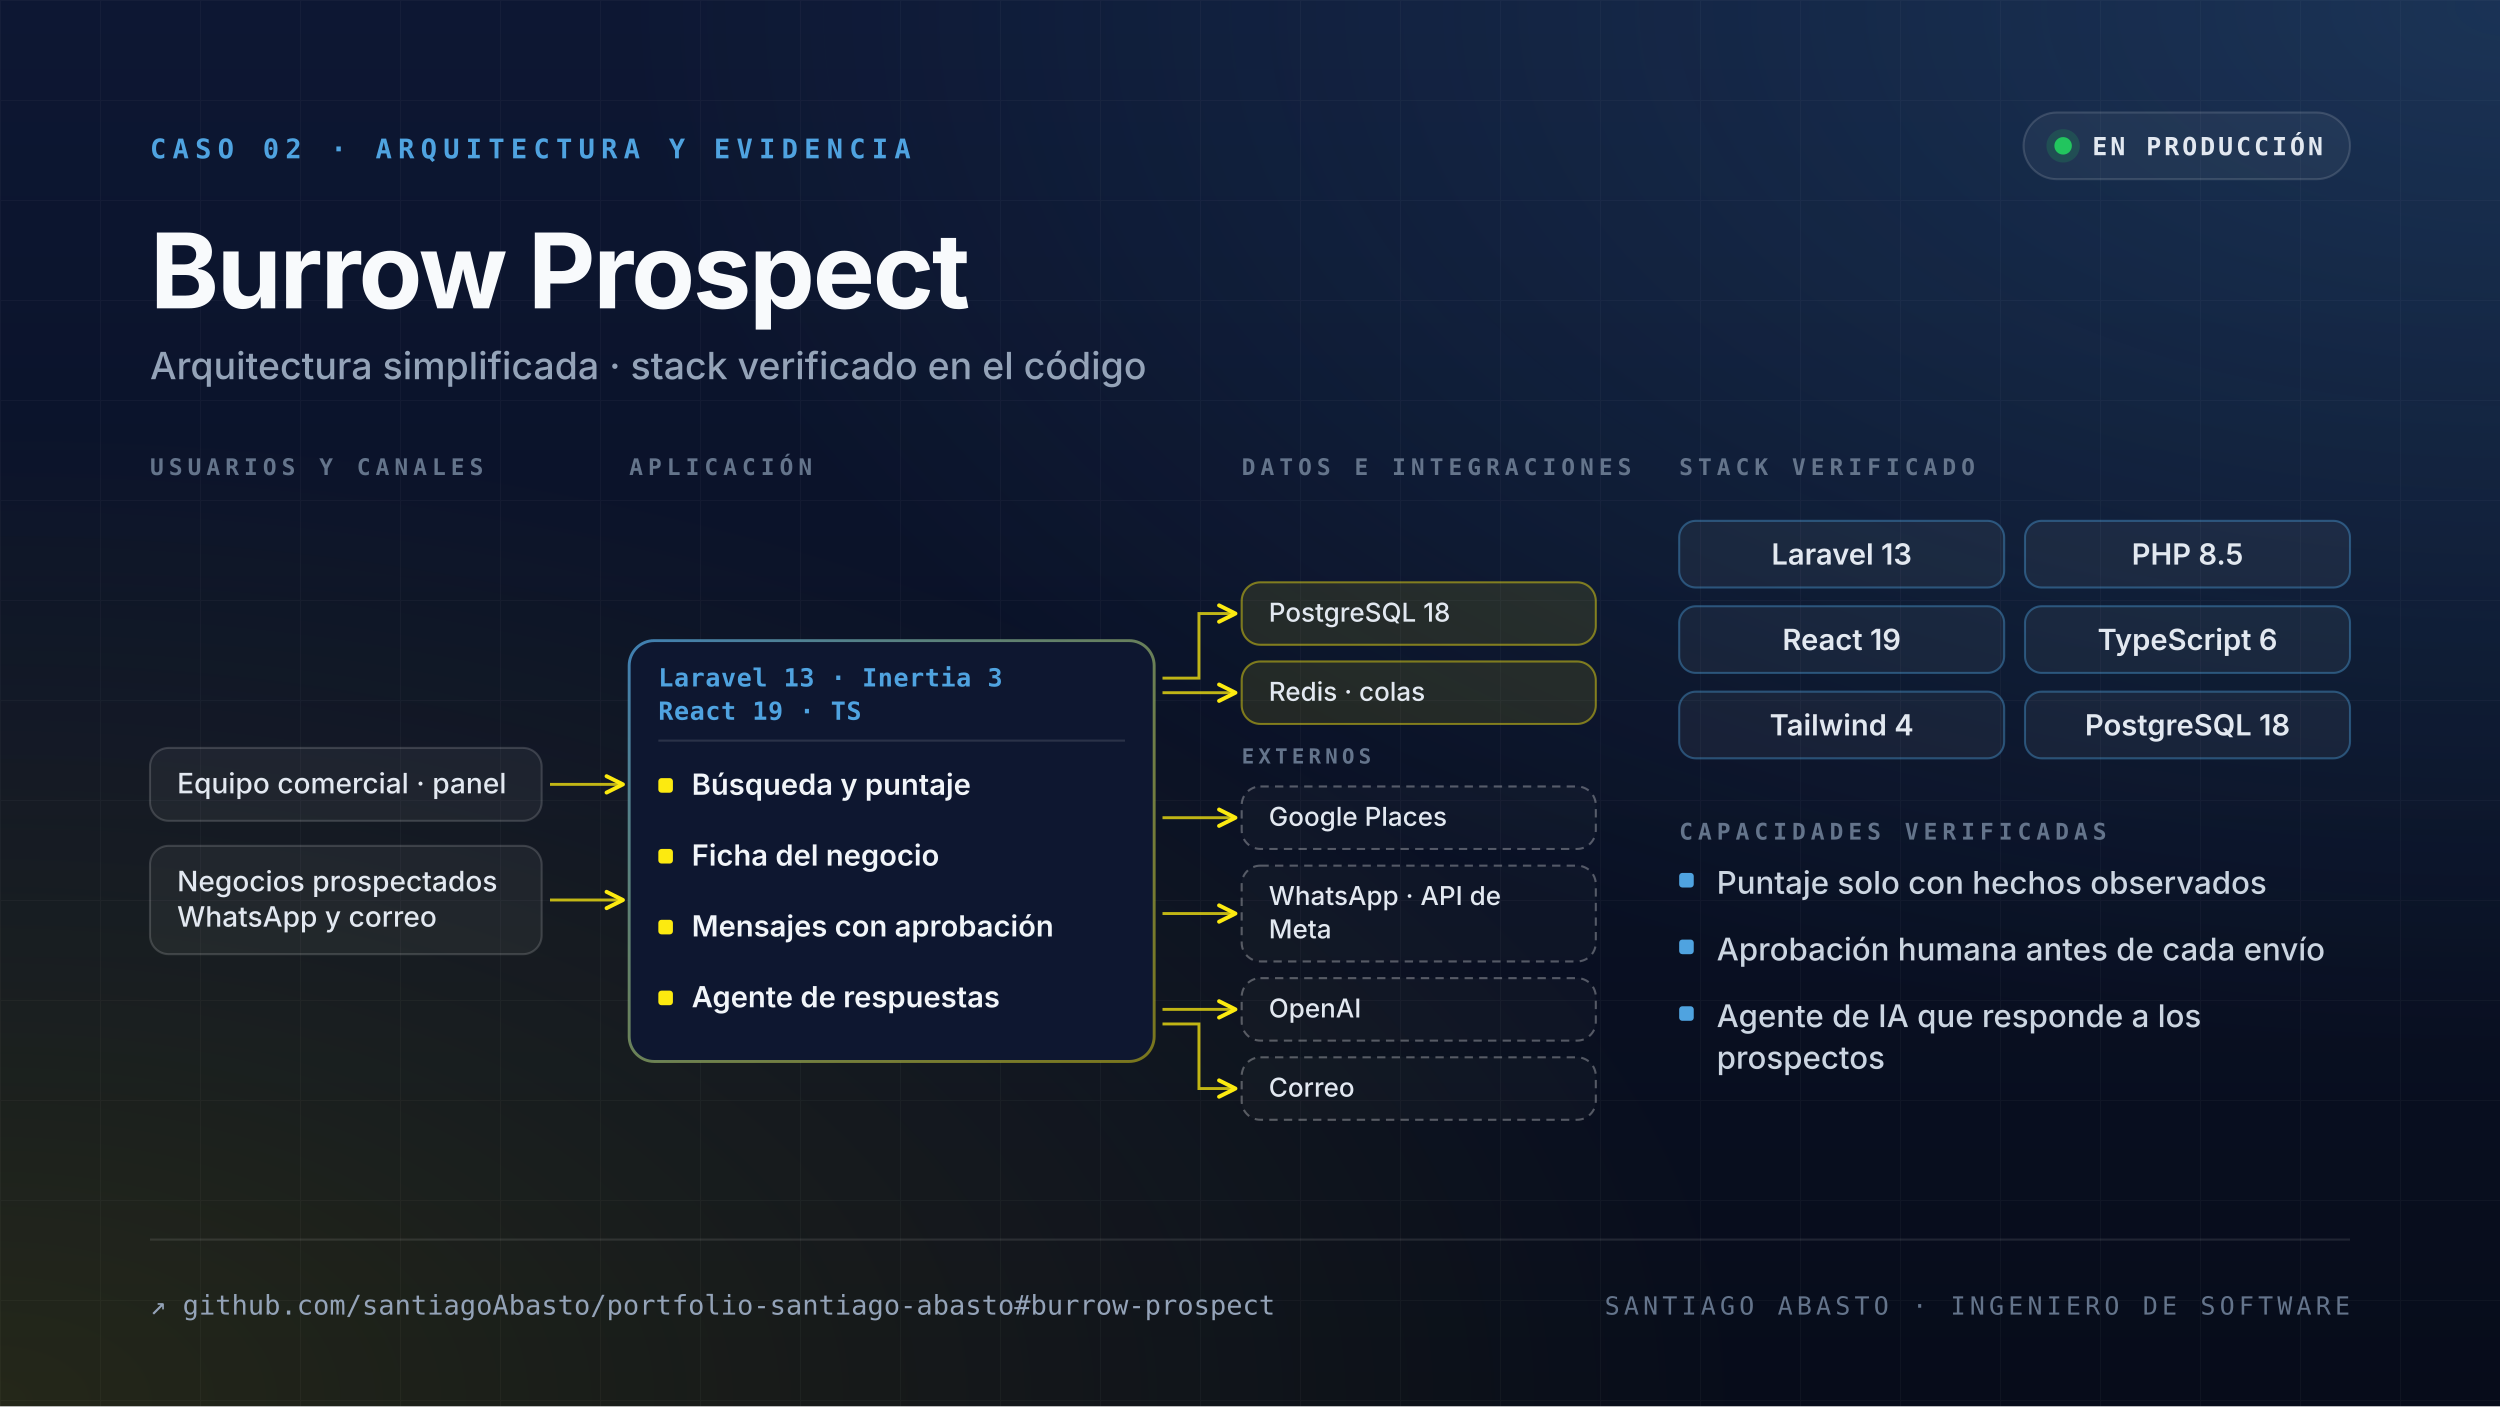
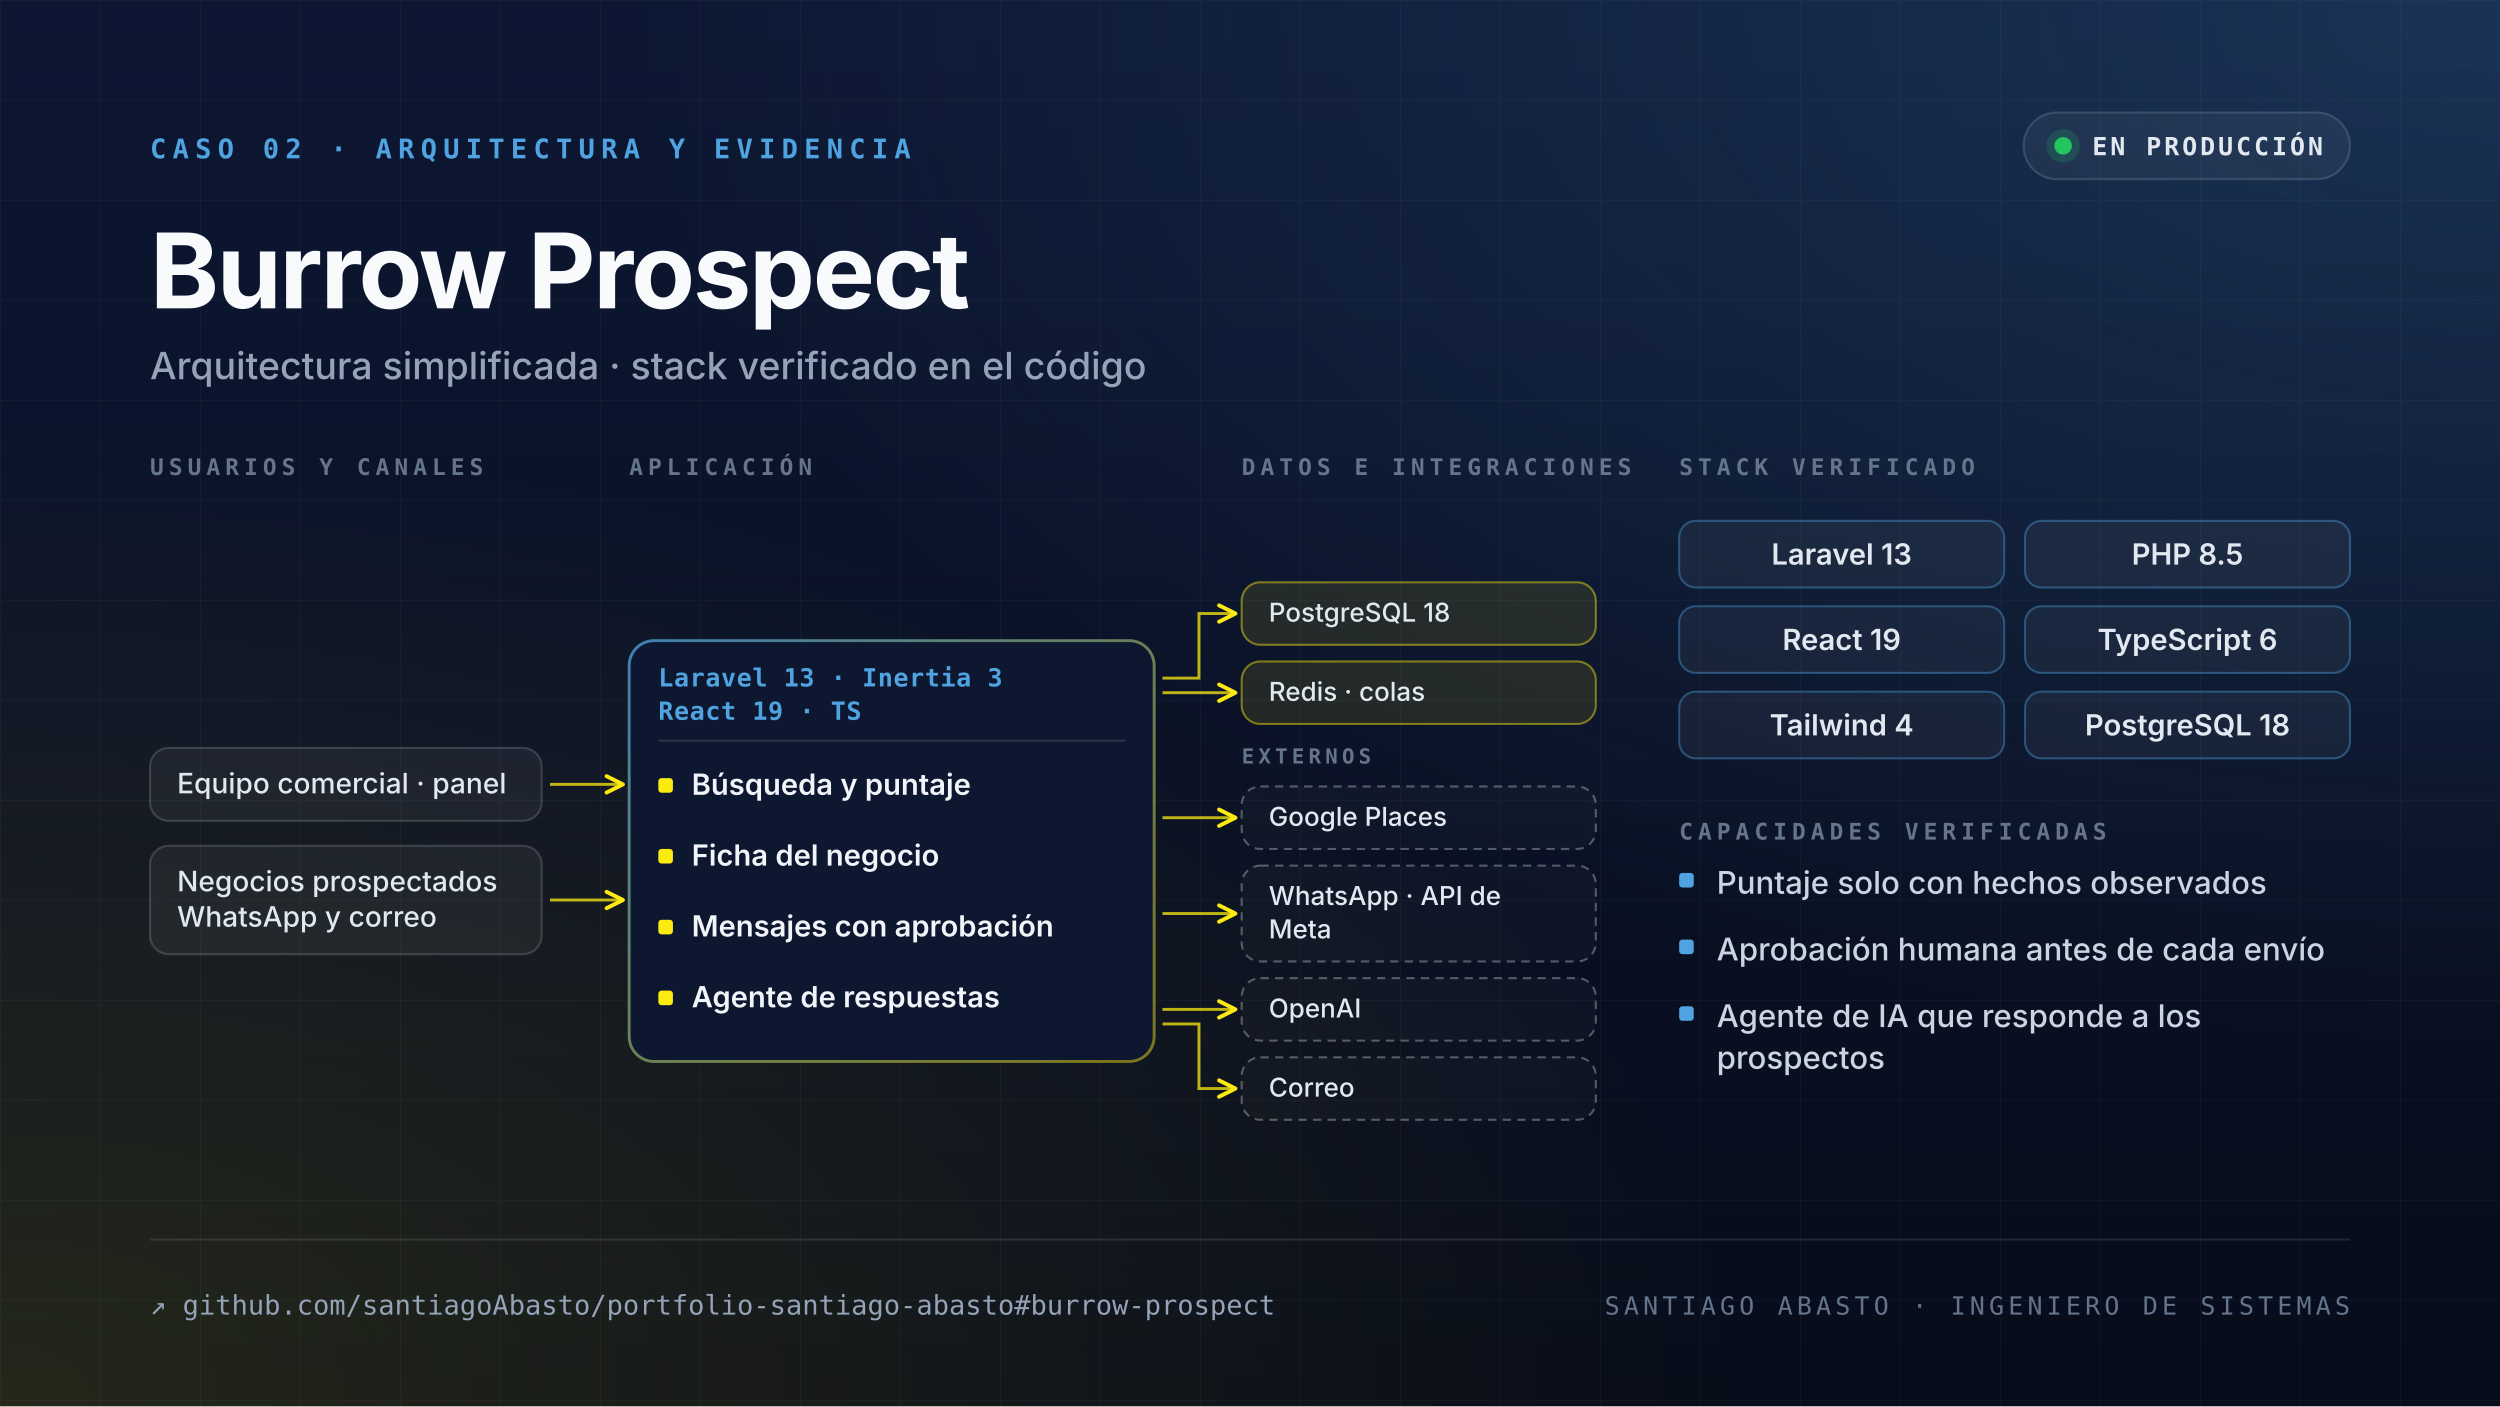
<svg xmlns="http://www.w3.org/2000/svg" width="1200" height="675" viewBox="0 0 1200 675" role="img" aria-label="Burrow Prospect — arquitectura y stack verificado">
  <defs>
    <linearGradient id="bg" x1="0" y1="0" x2="0" y2="1">
      <stop offset="0" stop-color="#0D1733" />
      <stop offset="1" stop-color="#070C1A" />
    </linearGradient>
    <radialGradient id="g1" cx="1" cy="0" r=".75">
      <stop offset="0" stop-color="#4FA3E0" stop-opacity=".20" />
      <stop offset="1" stop-color="#4FA3E0" stop-opacity="0" />
    </radialGradient>
    <radialGradient id="g2" cx="0" cy="1" r=".7">
      <stop offset="0" stop-color="#FCEA10" stop-opacity=".12" />
      <stop offset="1" stop-color="#FCEA10" stop-opacity="0" />
    </radialGradient>
    <pattern id="grid" width="48" height="48" patternUnits="userSpaceOnUse">
      <path d="M48 0H0V48" fill="none" stroke="#FFFFFF" stroke-opacity=".035" />
    </pattern>
    <linearGradient id="acc" x1="0" y1="0" x2="1" y2="0">
      <stop offset="0" stop-color="#4FA3E0" />
      <stop offset="1" stop-color="#FCEA10" />
    </linearGradient>
    <linearGradient id="edge" x1="0" y1="0" x2="1" y2="1">
      <stop offset="0" stop-color="#4FA3E0" stop-opacity=".75" />
      <stop offset="1" stop-color="#FCEA10" stop-opacity=".45" />
    </linearGradient>
    <marker id="ar" viewBox="0 0 10 10" refX="8.5" refY="5" markerWidth="8" markerHeight="8" orient="auto">
      <path d="M1.5 1.5 8.5 5 1.5 8.5" fill="none" stroke="#FCEA10" stroke-width="1.7" stroke-linecap="round" stroke-linejoin="round" />
    </marker>
  </defs>
  <rect width="1200" height="675" fill="url(#bg)" />
  <rect width="1200" height="675" fill="url(#grid)" />
  <rect width="1200" height="675" fill="url(#g1)" />
  <rect width="1200" height="675" fill="url(#g2)" />
  <text x="72.0" y="76.0" font-family="'SF Mono','JetBrains Mono',ui-monospace,Menlo,Consolas,monospace" font-size="13" font-weight="600" letter-spacing="3" fill="#4FA3E0" fill-opacity="1" text-anchor="start">CASO 02 · ARQUITECTURA Y EVIDENCIA</text>
  <rect x="971.3" y="54" width="156.7" height="32" rx="16" fill="#FFFFFF" fill-opacity=".05" stroke="#FFFFFF" stroke-opacity=".14" />
  <circle cx="990.3" cy="70" r="8" fill="#22C55E" fill-opacity=".18" />
  <circle cx="990.3" cy="70" r="4.2" fill="#22C55E" />
  <text x="1004.3" y="74.5" font-family="'SF Mono','JetBrains Mono',ui-monospace,Menlo,Consolas,monospace" font-size="12" font-weight="600" letter-spacing="1.4" fill="#E2E8F0" fill-opacity="1" text-anchor="start">EN PRODUCCIÓN</text>
  <text x="72.0" y="148.0" font-family="-apple-system,'SF Pro Display','Inter','Segoe UI',Helvetica,Arial,sans-serif" font-size="50" font-weight="700" letter-spacing="-1" fill="#F8FAFC" fill-opacity="1" text-anchor="start">Burrow Prospect</text>
  <text x="72.0" y="182.0" font-family="-apple-system,'SF Pro Display','Inter','Segoe UI',Helvetica,Arial,sans-serif" font-size="18" font-weight="500" letter-spacing="0" fill="#94A3B8" fill-opacity="1" text-anchor="start">Arquitectura simplificada · stack verificado en el código</text>
  <text x="72.0" y="228.0" font-family="'SF Mono','JetBrains Mono',ui-monospace,Menlo,Consolas,monospace" font-size="11" font-weight="700" letter-spacing="2.4" fill="#64748B" fill-opacity="1" text-anchor="start">USUARIOS Y CANALES</text>
  <text x="302.0" y="228.0" font-family="'SF Mono','JetBrains Mono',ui-monospace,Menlo,Consolas,monospace" font-size="11" font-weight="700" letter-spacing="2.4" fill="#64748B" fill-opacity="1" text-anchor="start">APLICACIÓN</text>
  <text x="596.0" y="228.0" font-family="'SF Mono','JetBrains Mono',ui-monospace,Menlo,Consolas,monospace" font-size="11" font-weight="700" letter-spacing="2.4" fill="#64748B" fill-opacity="1" text-anchor="start">DATOS E INTEGRACIONES</text>
  <rect x="72.0" y="359.0" width="188" height="35" rx="9" fill="#FFFFFF" fill-opacity=".05" stroke="#FFFFFF" stroke-opacity=".16" />
  <text x="85.0" y="380.8" font-family="-apple-system,'SF Pro Display','Inter','Segoe UI',Helvetica,Arial,sans-serif" font-size="13.5" font-weight="500" letter-spacing="0" fill="#E2E8F0" fill-opacity="1" text-anchor="start">Equipo comercial · panel</text>
  <rect x="72.0" y="406.0" width="188" height="52" rx="9" fill="#FFFFFF" fill-opacity=".05" stroke="#FFFFFF" stroke-opacity=".16" />
  <text x="85.0" y="427.8" font-family="-apple-system,'SF Pro Display','Inter','Segoe UI',Helvetica,Arial,sans-serif" font-size="13.5" font-weight="500" letter-spacing="0" fill="#E2E8F0" fill-opacity="1" text-anchor="start">Negocios prospectados</text>
  <text x="85.0" y="444.8" font-family="-apple-system,'SF Pro Display','Inter','Segoe UI',Helvetica,Arial,sans-serif" font-size="13.5" font-weight="500" letter-spacing="0" fill="#E2E8F0" fill-opacity="1" text-anchor="start">WhatsApp y correo</text>
  <rect x="302" y="307.5" width="252" height="202.0" rx="12" fill="#0E1730" stroke="url(#edge)" stroke-width="1.4" />
  <text x="316.0" y="329.5" font-family="'SF Mono','JetBrains Mono',ui-monospace,Menlo,Consolas,monospace" font-size="12" font-weight="700" letter-spacing="0.3" fill="#4FA3E0" fill-opacity="1" text-anchor="start">Laravel 13 · Inertia 3</text>
  <text x="316.0" y="345.5" font-family="'SF Mono','JetBrains Mono',ui-monospace,Menlo,Consolas,monospace" font-size="12" font-weight="700" letter-spacing="0.3" fill="#4FA3E0" fill-opacity="1" text-anchor="start">React 19 · TS</text>
  <line x1="316" y1="355.5" x2="540" y2="355.5" stroke="#FFFFFF" stroke-opacity=".12" />
  <rect x="316" y="373.5" width="7" height="7" rx="1.5" fill="#FCEA10" />
  <text x="332.0" y="381.5" font-family="-apple-system,'SF Pro Display','Inter','Segoe UI',Helvetica,Arial,sans-serif" font-size="14" font-weight="600" letter-spacing="0" fill="#F1F5F9" fill-opacity="1" text-anchor="start">Búsqueda y puntaje</text>
  <rect x="316" y="407.5" width="7" height="7" rx="1.5" fill="#FCEA10" />
  <text x="332.0" y="415.5" font-family="-apple-system,'SF Pro Display','Inter','Segoe UI',Helvetica,Arial,sans-serif" font-size="14" font-weight="600" letter-spacing="0" fill="#F1F5F9" fill-opacity="1" text-anchor="start">Ficha del negocio</text>
  <rect x="316" y="441.5" width="7" height="7" rx="1.5" fill="#FCEA10" />
  <text x="332.0" y="449.5" font-family="-apple-system,'SF Pro Display','Inter','Segoe UI',Helvetica,Arial,sans-serif" font-size="14" font-weight="600" letter-spacing="0" fill="#F1F5F9" fill-opacity="1" text-anchor="start">Mensajes con aprobación</text>
  <rect x="316" y="475.5" width="7" height="7" rx="1.5" fill="#FCEA10" />
  <text x="332.0" y="483.5" font-family="-apple-system,'SF Pro Display','Inter','Segoe UI',Helvetica,Arial,sans-serif" font-size="14" font-weight="600" letter-spacing="0" fill="#F1F5F9" fill-opacity="1" text-anchor="start">Agente de respuestas</text>
  <rect x="596.0" y="279.5" width="170" height="30" rx="9" fill="#FCEA10" fill-opacity=".10" stroke="#FCEA10" stroke-opacity=".45" />
  <text x="609.0" y="298.4" font-family="-apple-system,'SF Pro Display','Inter','Segoe UI',Helvetica,Arial,sans-serif" font-size="12.5" font-weight="500" letter-spacing="0" fill="#E2E8F0" fill-opacity="1" text-anchor="start">PostgreSQL 18</text>
  <rect x="596.0" y="317.5" width="170" height="30" rx="9" fill="#FCEA10" fill-opacity=".10" stroke="#FCEA10" stroke-opacity=".45" />
  <text x="609.0" y="336.4" font-family="-apple-system,'SF Pro Display','Inter','Segoe UI',Helvetica,Arial,sans-serif" font-size="12.5" font-weight="500" letter-spacing="0" fill="#E2E8F0" fill-opacity="1" text-anchor="start">Redis · colas</text>
  <text x="596.0" y="366.5" font-family="'SF Mono','JetBrains Mono',ui-monospace,Menlo,Consolas,monospace" font-size="10" font-weight="700" letter-spacing="2" fill="#64748B" fill-opacity="1" text-anchor="start">EXTERNOS</text>
  <rect x="596.0" y="377.5" width="170" height="30" rx="9" fill="#FFFFFF" fill-opacity=".02" stroke="#FFFFFF" stroke-opacity=".30" stroke-dasharray="4 3" />
  <text x="609.0" y="396.4" font-family="-apple-system,'SF Pro Display','Inter','Segoe UI',Helvetica,Arial,sans-serif" font-size="12.5" font-weight="500" letter-spacing="0" fill="#E2E8F0" fill-opacity="1" text-anchor="start">Google Places</text>
  <rect x="596.0" y="415.5" width="170" height="46" rx="9" fill="#FFFFFF" fill-opacity=".02" stroke="#FFFFFF" stroke-opacity=".30" stroke-dasharray="4 3" />
  <text x="609.0" y="434.4" font-family="-apple-system,'SF Pro Display','Inter','Segoe UI',Helvetica,Arial,sans-serif" font-size="12.5" font-weight="500" letter-spacing="0" fill="#E2E8F0" fill-opacity="1" text-anchor="start">WhatsApp · API de</text>
  <text x="609.0" y="450.4" font-family="-apple-system,'SF Pro Display','Inter','Segoe UI',Helvetica,Arial,sans-serif" font-size="12.5" font-weight="500" letter-spacing="0" fill="#E2E8F0" fill-opacity="1" text-anchor="start">Meta</text>
  <rect x="596.0" y="469.5" width="170" height="30" rx="9" fill="#FFFFFF" fill-opacity=".02" stroke="#FFFFFF" stroke-opacity=".30" stroke-dasharray="4 3" />
  <text x="609.0" y="488.4" font-family="-apple-system,'SF Pro Display','Inter','Segoe UI',Helvetica,Arial,sans-serif" font-size="12.5" font-weight="500" letter-spacing="0" fill="#E2E8F0" fill-opacity="1" text-anchor="start">OpenAI</text>
  <rect x="596.0" y="507.5" width="170" height="30" rx="9" fill="#FFFFFF" fill-opacity=".02" stroke="#FFFFFF" stroke-opacity=".30" stroke-dasharray="4 3" />
  <text x="609.0" y="526.4" font-family="-apple-system,'SF Pro Display','Inter','Segoe UI',Helvetica,Arial,sans-serif" font-size="12.5" font-weight="500" letter-spacing="0" fill="#E2E8F0" fill-opacity="1" text-anchor="start">Correo</text>
  <path d="M264.0 376.5H299.0" fill="none" stroke="#FCEA10" stroke-width="1.4" stroke-opacity=".75" marker-end="url(#ar)" />
  <path d="M264.0 432.0H299.0" fill="none" stroke="#FCEA10" stroke-width="1.4" stroke-opacity=".75" marker-end="url(#ar)" />
  <path d="M558.0 325.5H575.5V294.5H593.0" fill="none" stroke="#FCEA10" stroke-width="1.4" stroke-opacity=".75" marker-end="url(#ar)" />
  <path d="M558.0 332.5H593.0" fill="none" stroke="#FCEA10" stroke-width="1.4" stroke-opacity=".75" marker-end="url(#ar)" />
  <path d="M558.0 392.5H593.0" fill="none" stroke="#FCEA10" stroke-width="1.4" stroke-opacity=".75" marker-end="url(#ar)" />
  <path d="M558.0 438.5H593.0" fill="none" stroke="#FCEA10" stroke-width="1.4" stroke-opacity=".75" marker-end="url(#ar)" />
  <path d="M558.0 484.5H593.0" fill="none" stroke="#FCEA10" stroke-width="1.4" stroke-opacity=".75" marker-end="url(#ar)" />
  <path d="M558.0 491.5H575.5V522.5H593.0" fill="none" stroke="#FCEA10" stroke-width="1.4" stroke-opacity=".75" marker-end="url(#ar)" />
  <text x="806.0" y="228.0" font-family="'SF Mono','JetBrains Mono',ui-monospace,Menlo,Consolas,monospace" font-size="11" font-weight="700" letter-spacing="2.4" fill="#64748B" fill-opacity="1" text-anchor="start">STACK VERIFICADO</text>
  <rect x="806.0" y="250.0" width="156.0" height="32" rx="8" fill="#FFFFFF" fill-opacity=".05" stroke="#4FA3E0" stroke-opacity=".40" />
  <text x="884.0" y="271.0" font-family="-apple-system,'SF Pro Display','Inter','Segoe UI',Helvetica,Arial,sans-serif" font-size="14" font-weight="600" letter-spacing="0" fill="#E2E8F0" fill-opacity="1" text-anchor="middle">Laravel 13</text>
  <rect x="972.0" y="250.0" width="156.0" height="32" rx="8" fill="#FFFFFF" fill-opacity=".05" stroke="#4FA3E0" stroke-opacity=".40" />
  <text x="1050.0" y="271.0" font-family="-apple-system,'SF Pro Display','Inter','Segoe UI',Helvetica,Arial,sans-serif" font-size="14" font-weight="600" letter-spacing="0" fill="#E2E8F0" fill-opacity="1" text-anchor="middle">PHP 8.5</text>
  <rect x="806.0" y="291.0" width="156.0" height="32" rx="8" fill="#FFFFFF" fill-opacity=".05" stroke="#4FA3E0" stroke-opacity=".40" />
  <text x="884.0" y="312.0" font-family="-apple-system,'SF Pro Display','Inter','Segoe UI',Helvetica,Arial,sans-serif" font-size="14" font-weight="600" letter-spacing="0" fill="#E2E8F0" fill-opacity="1" text-anchor="middle">React 19</text>
  <rect x="972.0" y="291.0" width="156.0" height="32" rx="8" fill="#FFFFFF" fill-opacity=".05" stroke="#4FA3E0" stroke-opacity=".40" />
  <text x="1050.0" y="312.0" font-family="-apple-system,'SF Pro Display','Inter','Segoe UI',Helvetica,Arial,sans-serif" font-size="14" font-weight="600" letter-spacing="0" fill="#E2E8F0" fill-opacity="1" text-anchor="middle">TypeScript 6</text>
  <rect x="806.0" y="332.0" width="156.0" height="32" rx="8" fill="#FFFFFF" fill-opacity=".05" stroke="#4FA3E0" stroke-opacity=".40" />
  <text x="884.0" y="353.0" font-family="-apple-system,'SF Pro Display','Inter','Segoe UI',Helvetica,Arial,sans-serif" font-size="14" font-weight="600" letter-spacing="0" fill="#E2E8F0" fill-opacity="1" text-anchor="middle">Tailwind 4</text>
  <rect x="972.0" y="332.0" width="156.0" height="32" rx="8" fill="#FFFFFF" fill-opacity=".05" stroke="#4FA3E0" stroke-opacity=".40" />
  <text x="1050.0" y="353.0" font-family="-apple-system,'SF Pro Display','Inter','Segoe UI',Helvetica,Arial,sans-serif" font-size="14" font-weight="600" letter-spacing="0" fill="#E2E8F0" fill-opacity="1" text-anchor="middle">PostgreSQL 18</text>
  <text x="806.0" y="403.0" font-family="'SF Mono','JetBrains Mono',ui-monospace,Menlo,Consolas,monospace" font-size="11" font-weight="700" letter-spacing="2.4" fill="#64748B" fill-opacity="1" text-anchor="start">CAPACIDADES VERIFICADAS</text>
  <rect x="806" y="419.0" width="7" height="7" rx="1.5" fill="#4FA3E0" />
  <text x="824.0" y="429.0" font-family="-apple-system,'SF Pro Display','Inter','Segoe UI',Helvetica,Arial,sans-serif" font-size="15" font-weight="500" letter-spacing="0" fill="#CBD5E1" fill-opacity="1" text-anchor="start">Puntaje solo con hechos observados</text>
  <rect x="806" y="451.0" width="7" height="7" rx="1.5" fill="#4FA3E0" />
  <text x="824.0" y="461.0" font-family="-apple-system,'SF Pro Display','Inter','Segoe UI',Helvetica,Arial,sans-serif" font-size="15" font-weight="500" letter-spacing="0" fill="#CBD5E1" fill-opacity="1" text-anchor="start">Aprobación humana antes de cada envío</text>
  <rect x="806" y="483.0" width="7" height="7" rx="1.5" fill="#4FA3E0" />
  <text x="824.0" y="493.0" font-family="-apple-system,'SF Pro Display','Inter','Segoe UI',Helvetica,Arial,sans-serif" font-size="15" font-weight="500" letter-spacing="0" fill="#CBD5E1" fill-opacity="1" text-anchor="start">Agente de IA que responde a los</text>
  <text x="824.0" y="513.0" font-family="-apple-system,'SF Pro Display','Inter','Segoe UI',Helvetica,Arial,sans-serif" font-size="15" font-weight="500" letter-spacing="0" fill="#CBD5E1" fill-opacity="1" text-anchor="start">prospectos</text>
  <line x1="72" y1="595" x2="1128" y2="595" stroke="#FFFFFF" stroke-opacity=".10" />
  <text x="72.0" y="631.0" font-family="'SF Mono','JetBrains Mono',ui-monospace,Menlo,Consolas,monospace" font-size="13" font-weight="500" letter-spacing="0" fill="#94A3B8" fill-opacity="1" text-anchor="start">↗ github.com/santiagoAbasto/portfolio-santiago-abasto#burrow-prospect</text>
-   <text x="1128.0" y="631.0" font-family="'SF Mono','JetBrains Mono',ui-monospace,Menlo,Consolas,monospace" font-size="12" font-weight="500" letter-spacing="2" fill="#64748B" fill-opacity="1" text-anchor="end">SANTIAGO ABASTO · INGENIERO DE SOFTWARE</text>
+   <text x="1128.0" y="631.0" font-family="'SF Mono','JetBrains Mono',ui-monospace,Menlo,Consolas,monospace" font-size="12" font-weight="500" letter-spacing="2" fill="#64748B" fill-opacity="1" text-anchor="end">SANTIAGO ABASTO · INGENIERO DE SISTEMAS</text>
</svg>
